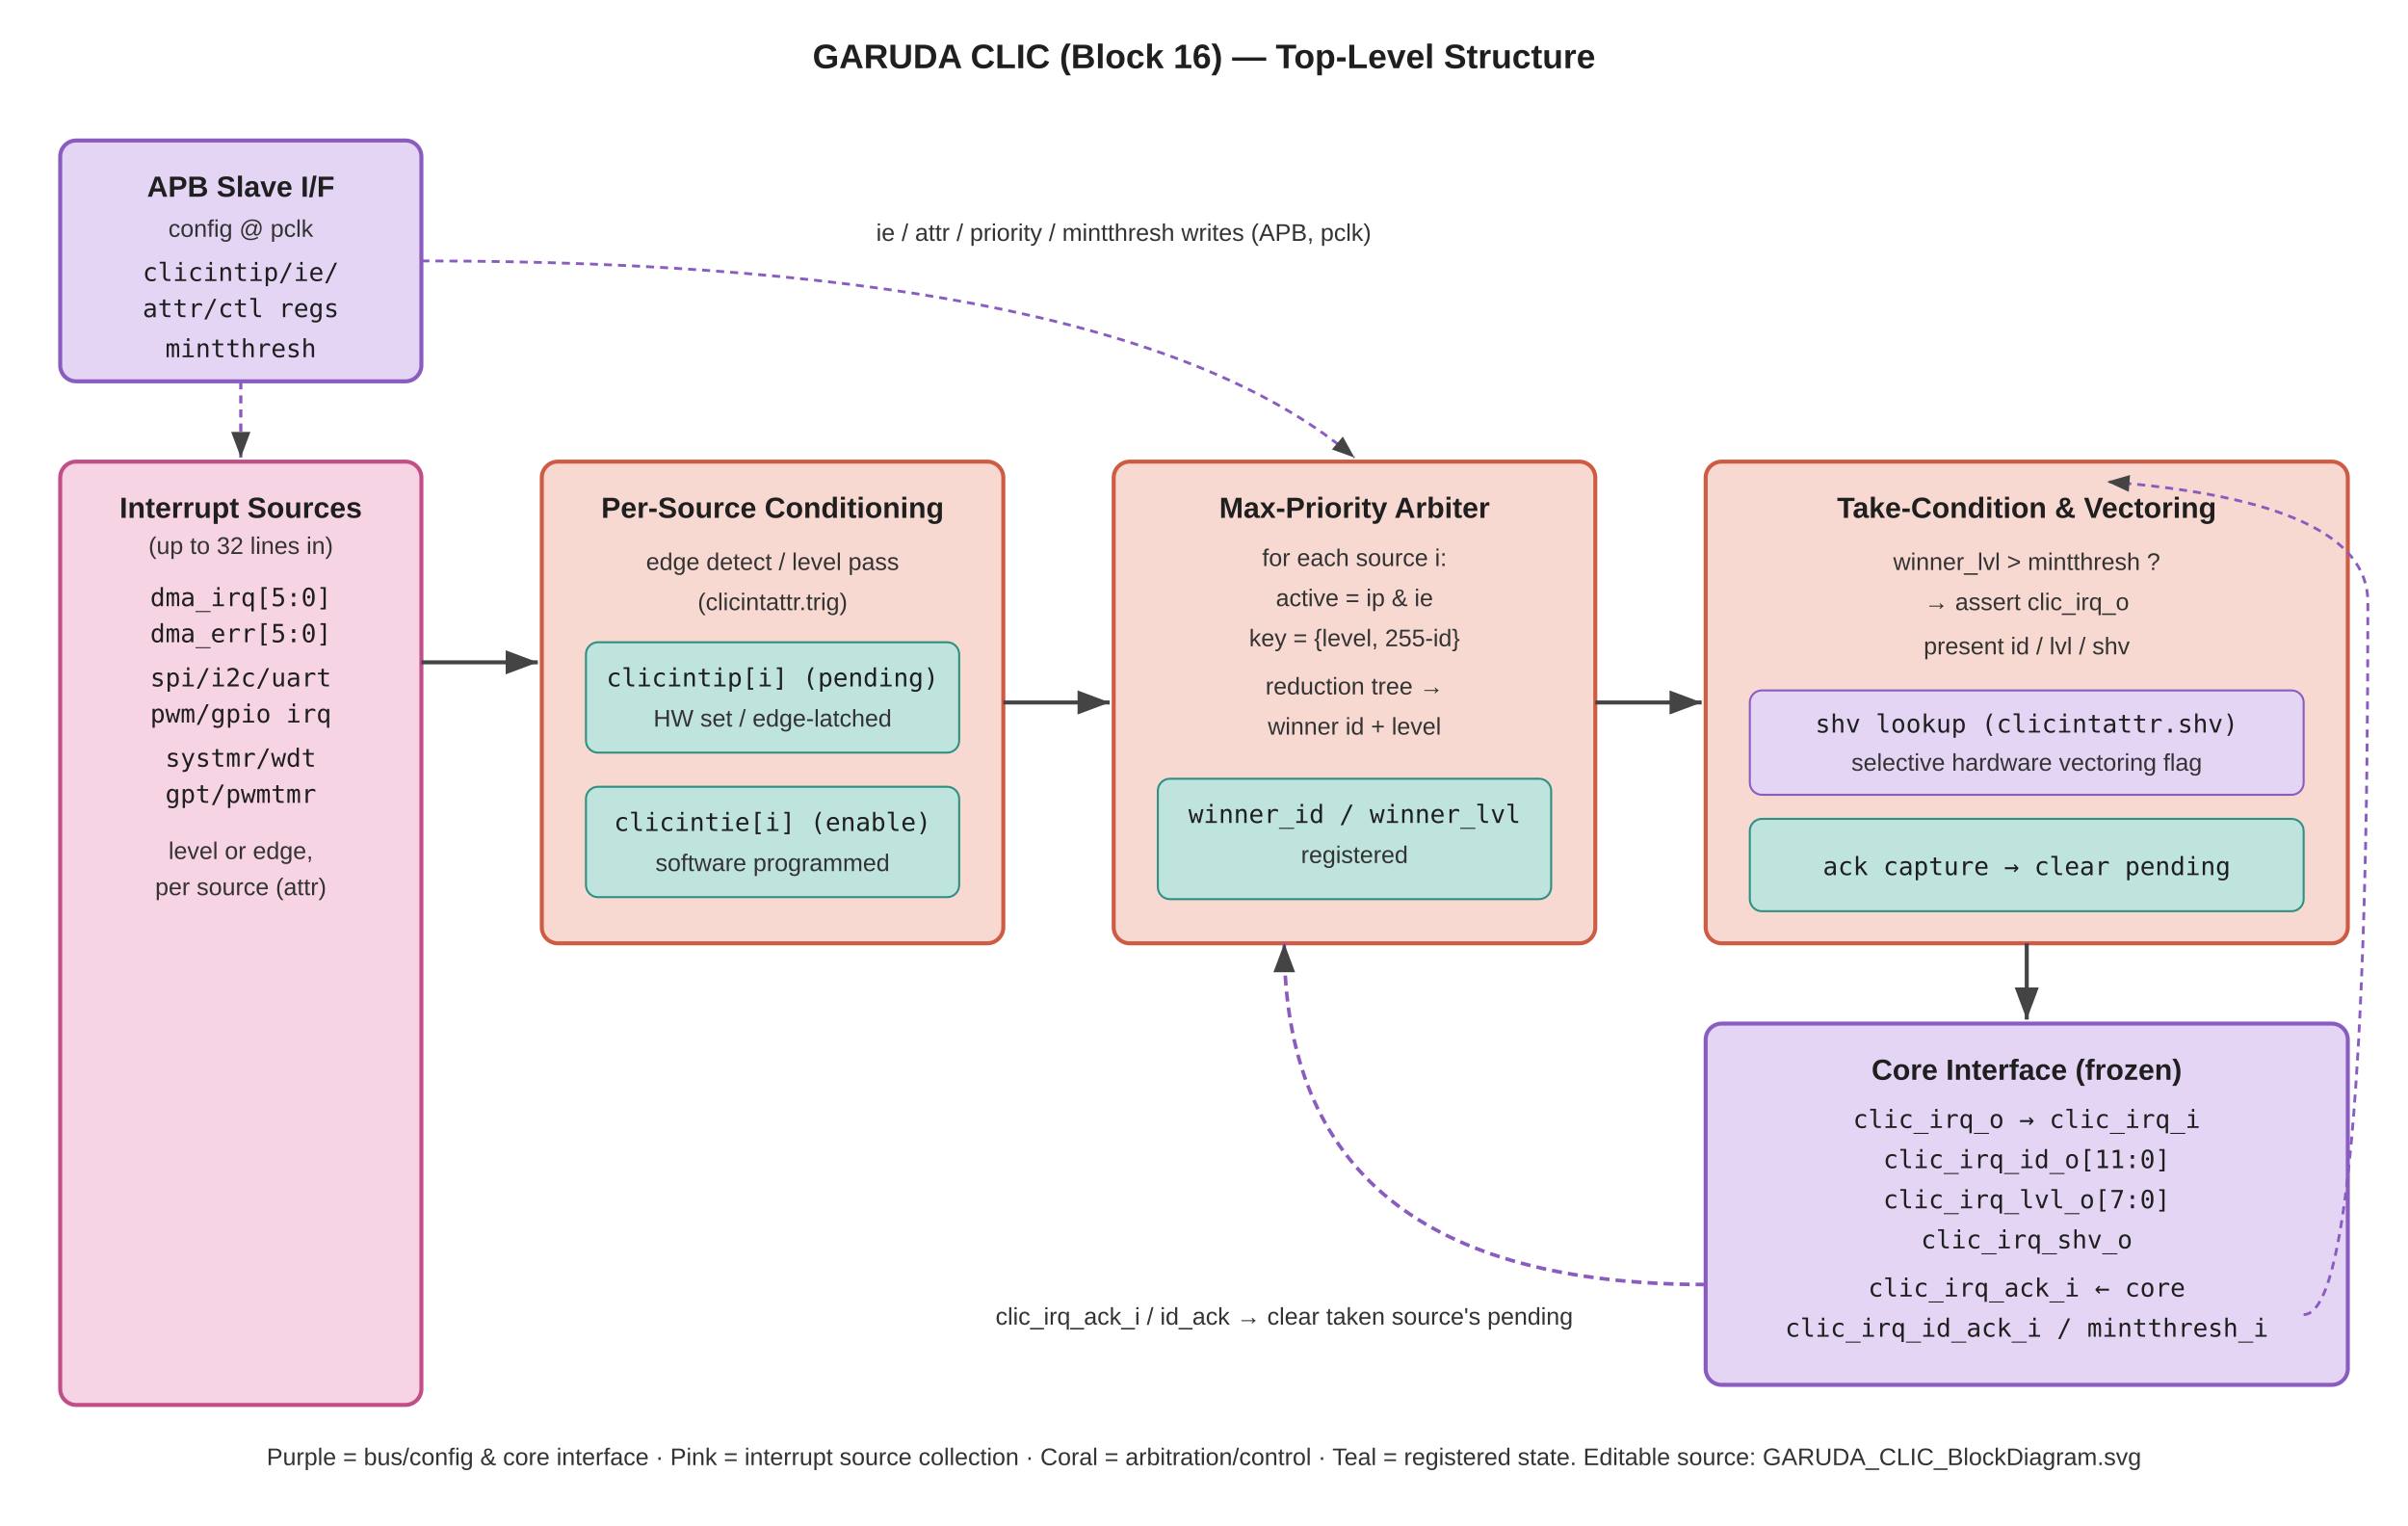
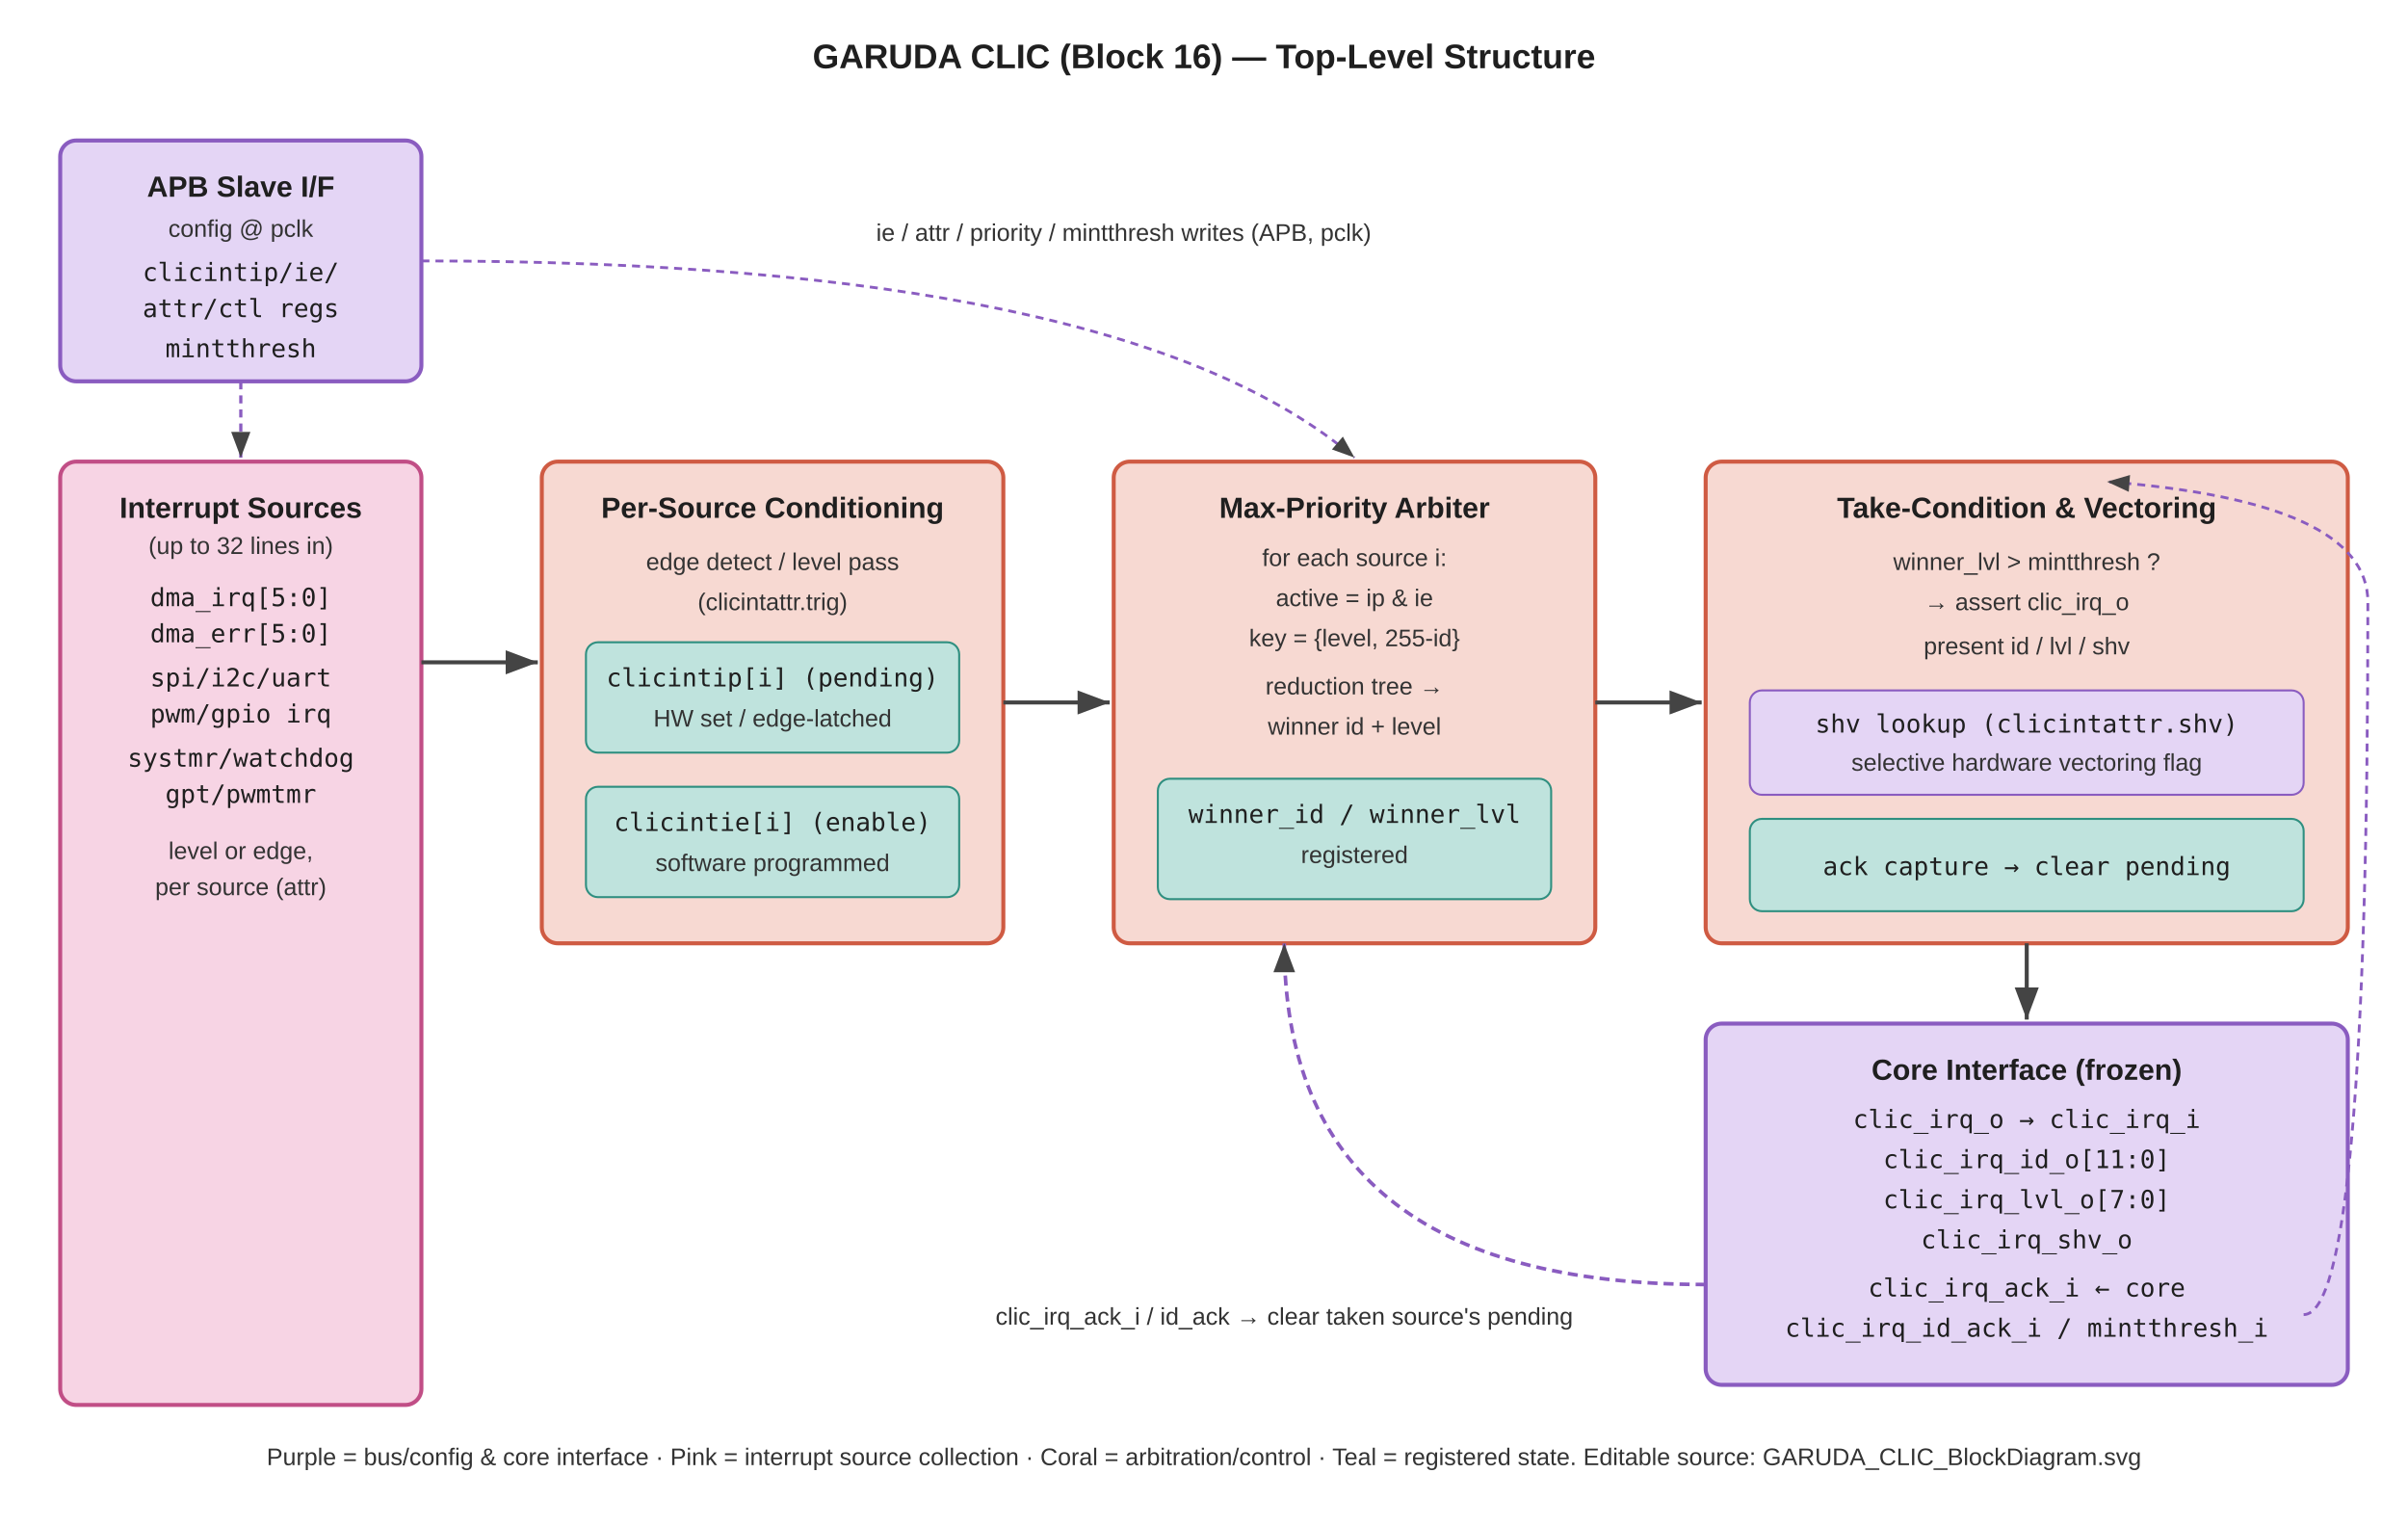
<svg xmlns="http://www.w3.org/2000/svg" viewBox="0 0 1200 760" font-family="Arial, sans-serif">
  <defs>
    <marker id="arr" markerWidth="10" markerHeight="10" refX="8" refY="3" orient="auto" markerUnits="strokeWidth">
      <path d="M0,0 L8,3 L0,6 z" fill="#444" />
    </marker>
    <style>
      .lbl{font-size:14px;fill:#1f1f1f}
      .sm{font-size:12px;fill:#333}
      .tt{font-size:12.5px;font-family:Consolas,monospace;fill:#1f1f1f}
      .title{font-size:17px;font-weight:bold;fill:#1f1f1f}
      .bt{font-size:14.5px;font-weight:bold;fill:#1f1f1f}
    </style>
  </defs>
  <text x="600" y="34" text-anchor="middle" class="title">GARUDA CLIC (Block 16) — Top-Level Structure</text>
  <rect x="30" y="70" width="180" height="120" rx="8" fill="#e4d5f5" stroke="#8a5cc0" stroke-width="2" />
  <text x="120" y="98" text-anchor="middle" class="bt">APB Slave I/F</text>
  <text x="120" y="118" text-anchor="middle" class="sm">config @ pclk</text>
  <text x="120" y="140" text-anchor="middle" class="tt">clicintip/ie/</text>
  <text x="120" y="158" text-anchor="middle" class="tt">attr/ctl regs</text>
  <text x="120" y="178" text-anchor="middle" class="tt">mintthresh</text>
  <rect x="30" y="230" width="180" height="470" rx="8" fill="#f7d4e4" stroke="#c14e86" stroke-width="2" />
  <text x="120" y="258" text-anchor="middle" class="bt">Interrupt Sources</text>
  <text x="120" y="276" text-anchor="middle" class="sm">(up to 32 lines in)</text>
  <text x="120" y="302" text-anchor="middle" class="tt">dma_irq[5:0]</text>
  <text x="120" y="320" text-anchor="middle" class="tt">dma_err[5:0]</text>
  <text x="120" y="342" text-anchor="middle" class="tt">spi/i2c/uart</text>
  <text x="120" y="360" text-anchor="middle" class="tt">pwm/gpio irq</text>
-   <text x="120" y="382" text-anchor="middle" class="tt">systmr/wdt</text>
+   <text x="120" y="382" text-anchor="middle" class="tt">systmr/watchdog</text>
  <text x="120" y="400" text-anchor="middle" class="tt">gpt/pwmtmr</text>
  <text x="120" y="428" text-anchor="middle" class="sm">level or edge,</text>
  <text x="120" y="446" text-anchor="middle" class="sm">per source (attr)</text>
  <rect x="270" y="230" width="230" height="240" rx="8" fill="#f7d9d2" stroke="#cf5b43" stroke-width="2" />
  <text x="385" y="258" text-anchor="middle" class="bt">Per-Source Conditioning</text>
  <text x="385" y="284" text-anchor="middle" class="sm">edge detect / level pass</text>
  <text x="385" y="304" text-anchor="middle" class="sm">(clicintattr.trig)</text>
  <rect x="292" y="320" width="186" height="55" rx="6" fill="#bfe3dd" stroke="#2f8f80" />
  <text x="385" y="342" text-anchor="middle" class="tt">clicintip[i]  (pending)</text>
  <text x="385" y="362" text-anchor="middle" class="sm">HW set / edge-latched</text>
  <rect x="292" y="392" width="186" height="55" rx="6" fill="#bfe3dd" stroke="#2f8f80" />
  <text x="385" y="414" text-anchor="middle" class="tt">clicintie[i]  (enable)</text>
  <text x="385" y="434" text-anchor="middle" class="sm">software programmed</text>
  <rect x="555" y="230" width="240" height="240" rx="8" fill="#f7d9d2" stroke="#cf5b43" stroke-width="2" />
  <text x="675" y="258" text-anchor="middle" class="bt">Max-Priority Arbiter</text>
  <text x="675" y="282" text-anchor="middle" class="sm">for each source i:</text>
  <text x="675" y="302" text-anchor="middle" class="sm">active = ip &amp; ie</text>
  <text x="675" y="322" text-anchor="middle" class="sm">key = {level, 255-id}</text>
  <text x="675" y="346" text-anchor="middle" class="sm">reduction tree →</text>
  <text x="675" y="366" text-anchor="middle" class="sm">winner id + level</text>
  <rect x="577" y="388" width="196" height="60" rx="6" fill="#bfe3dd" stroke="#2f8f80" />
  <text x="675" y="410" text-anchor="middle" class="tt">winner_id / winner_lvl</text>
  <text x="675" y="430" text-anchor="middle" class="sm">registered</text>
  <rect x="850" y="230" width="320" height="240" rx="8" fill="#f7d9d2" stroke="#cf5b43" stroke-width="2" />
  <text x="1010" y="258" text-anchor="middle" class="bt">Take-Condition &amp; Vectoring</text>
  <text x="1010" y="284" text-anchor="middle" class="sm">winner_lvl &gt; mintthresh ?</text>
  <text x="1010" y="304" text-anchor="middle" class="sm">→ assert clic_irq_o</text>
  <text x="1010" y="326" text-anchor="middle" class="sm">present id / lvl / shv</text>
  <rect x="872" y="344" width="276" height="52" rx="6" fill="#e4d5f5" stroke="#8a5cc0" />
  <text x="1010" y="365" text-anchor="middle" class="tt">shv lookup (clicintattr.shv)</text>
  <text x="1010" y="384" text-anchor="middle" class="sm">selective hardware vectoring flag</text>
  <rect x="872" y="408" width="276" height="46" rx="6" fill="#bfe3dd" stroke="#2f8f80" />
  <text x="1010" y="436" text-anchor="middle" class="tt">ack capture → clear pending</text>
  <rect x="850" y="510" width="320" height="180" rx="8" fill="#e4d5f5" stroke="#8a5cc0" stroke-width="2" />
  <text x="1010" y="538" text-anchor="middle" class="bt">Core Interface (frozen)</text>
  <text x="1010" y="562" text-anchor="middle" class="tt">clic_irq_o        → clic_irq_i</text>
  <text x="1010" y="582" text-anchor="middle" class="tt">clic_irq_id_o[11:0]</text>
  <text x="1010" y="602" text-anchor="middle" class="tt">clic_irq_lvl_o[7:0]</text>
  <text x="1010" y="622" text-anchor="middle" class="tt">clic_irq_shv_o</text>
  <text x="1010" y="646" text-anchor="middle" class="tt">clic_irq_ack_i ← core</text>
  <text x="1010" y="666" text-anchor="middle" class="tt">clic_irq_id_ack_i / mintthresh_i</text>
  <line x1="210" y1="330" x2="268" y2="330" stroke="#444" stroke-width="2" marker-end="url(#arr)" />
  <line x1="500" y1="350" x2="553" y2="350" stroke="#444" stroke-width="2" marker-end="url(#arr)" />
  <line x1="795" y1="350" x2="848" y2="350" stroke="#444" stroke-width="2" marker-end="url(#arr)" />
  <line x1="1010" y1="470" x2="1010" y2="508" stroke="#444" stroke-width="2" marker-end="url(#arr)" />
  <path d="M850 640 Q640 640 640 470" fill="none" stroke="#8a5cc0" stroke-width="1.8" stroke-dasharray="5 3" marker-end="url(#arr)" />
  <text x="640" y="660" text-anchor="middle" class="sm">clic_irq_ack_i / id_ack → clear taken source's pending</text>
  <line x1="120" y1="190" x2="120" y2="228" stroke="#8a5cc0" stroke-width="1.6" stroke-dasharray="4 3" marker-end="url(#arr)" />
  <path d="M210 130 Q560 130 675 228" fill="none" stroke="#8a5cc0" stroke-width="1.4" stroke-dasharray="4 3" marker-end="url(#arr)" />
  <text x="560" y="120" text-anchor="middle" class="sm">ie / attr / priority / mintthresh writes (APB, pclk)</text>
  <path d="M1148 655 Q1180 655 1180 300 Q1180 250 1050 240" fill="none" stroke="#8a5cc0" stroke-width="1.4" stroke-dasharray="4 3" marker-end="url(#arr)" />
  <text x="600" y="730" text-anchor="middle" class="sm">Purple = bus/config &amp; core interface · Pink = interrupt source collection · Coral = arbitration/control · Teal = registered state. Editable source: GARUDA_CLIC_BlockDiagram.svg</text>
</svg>
